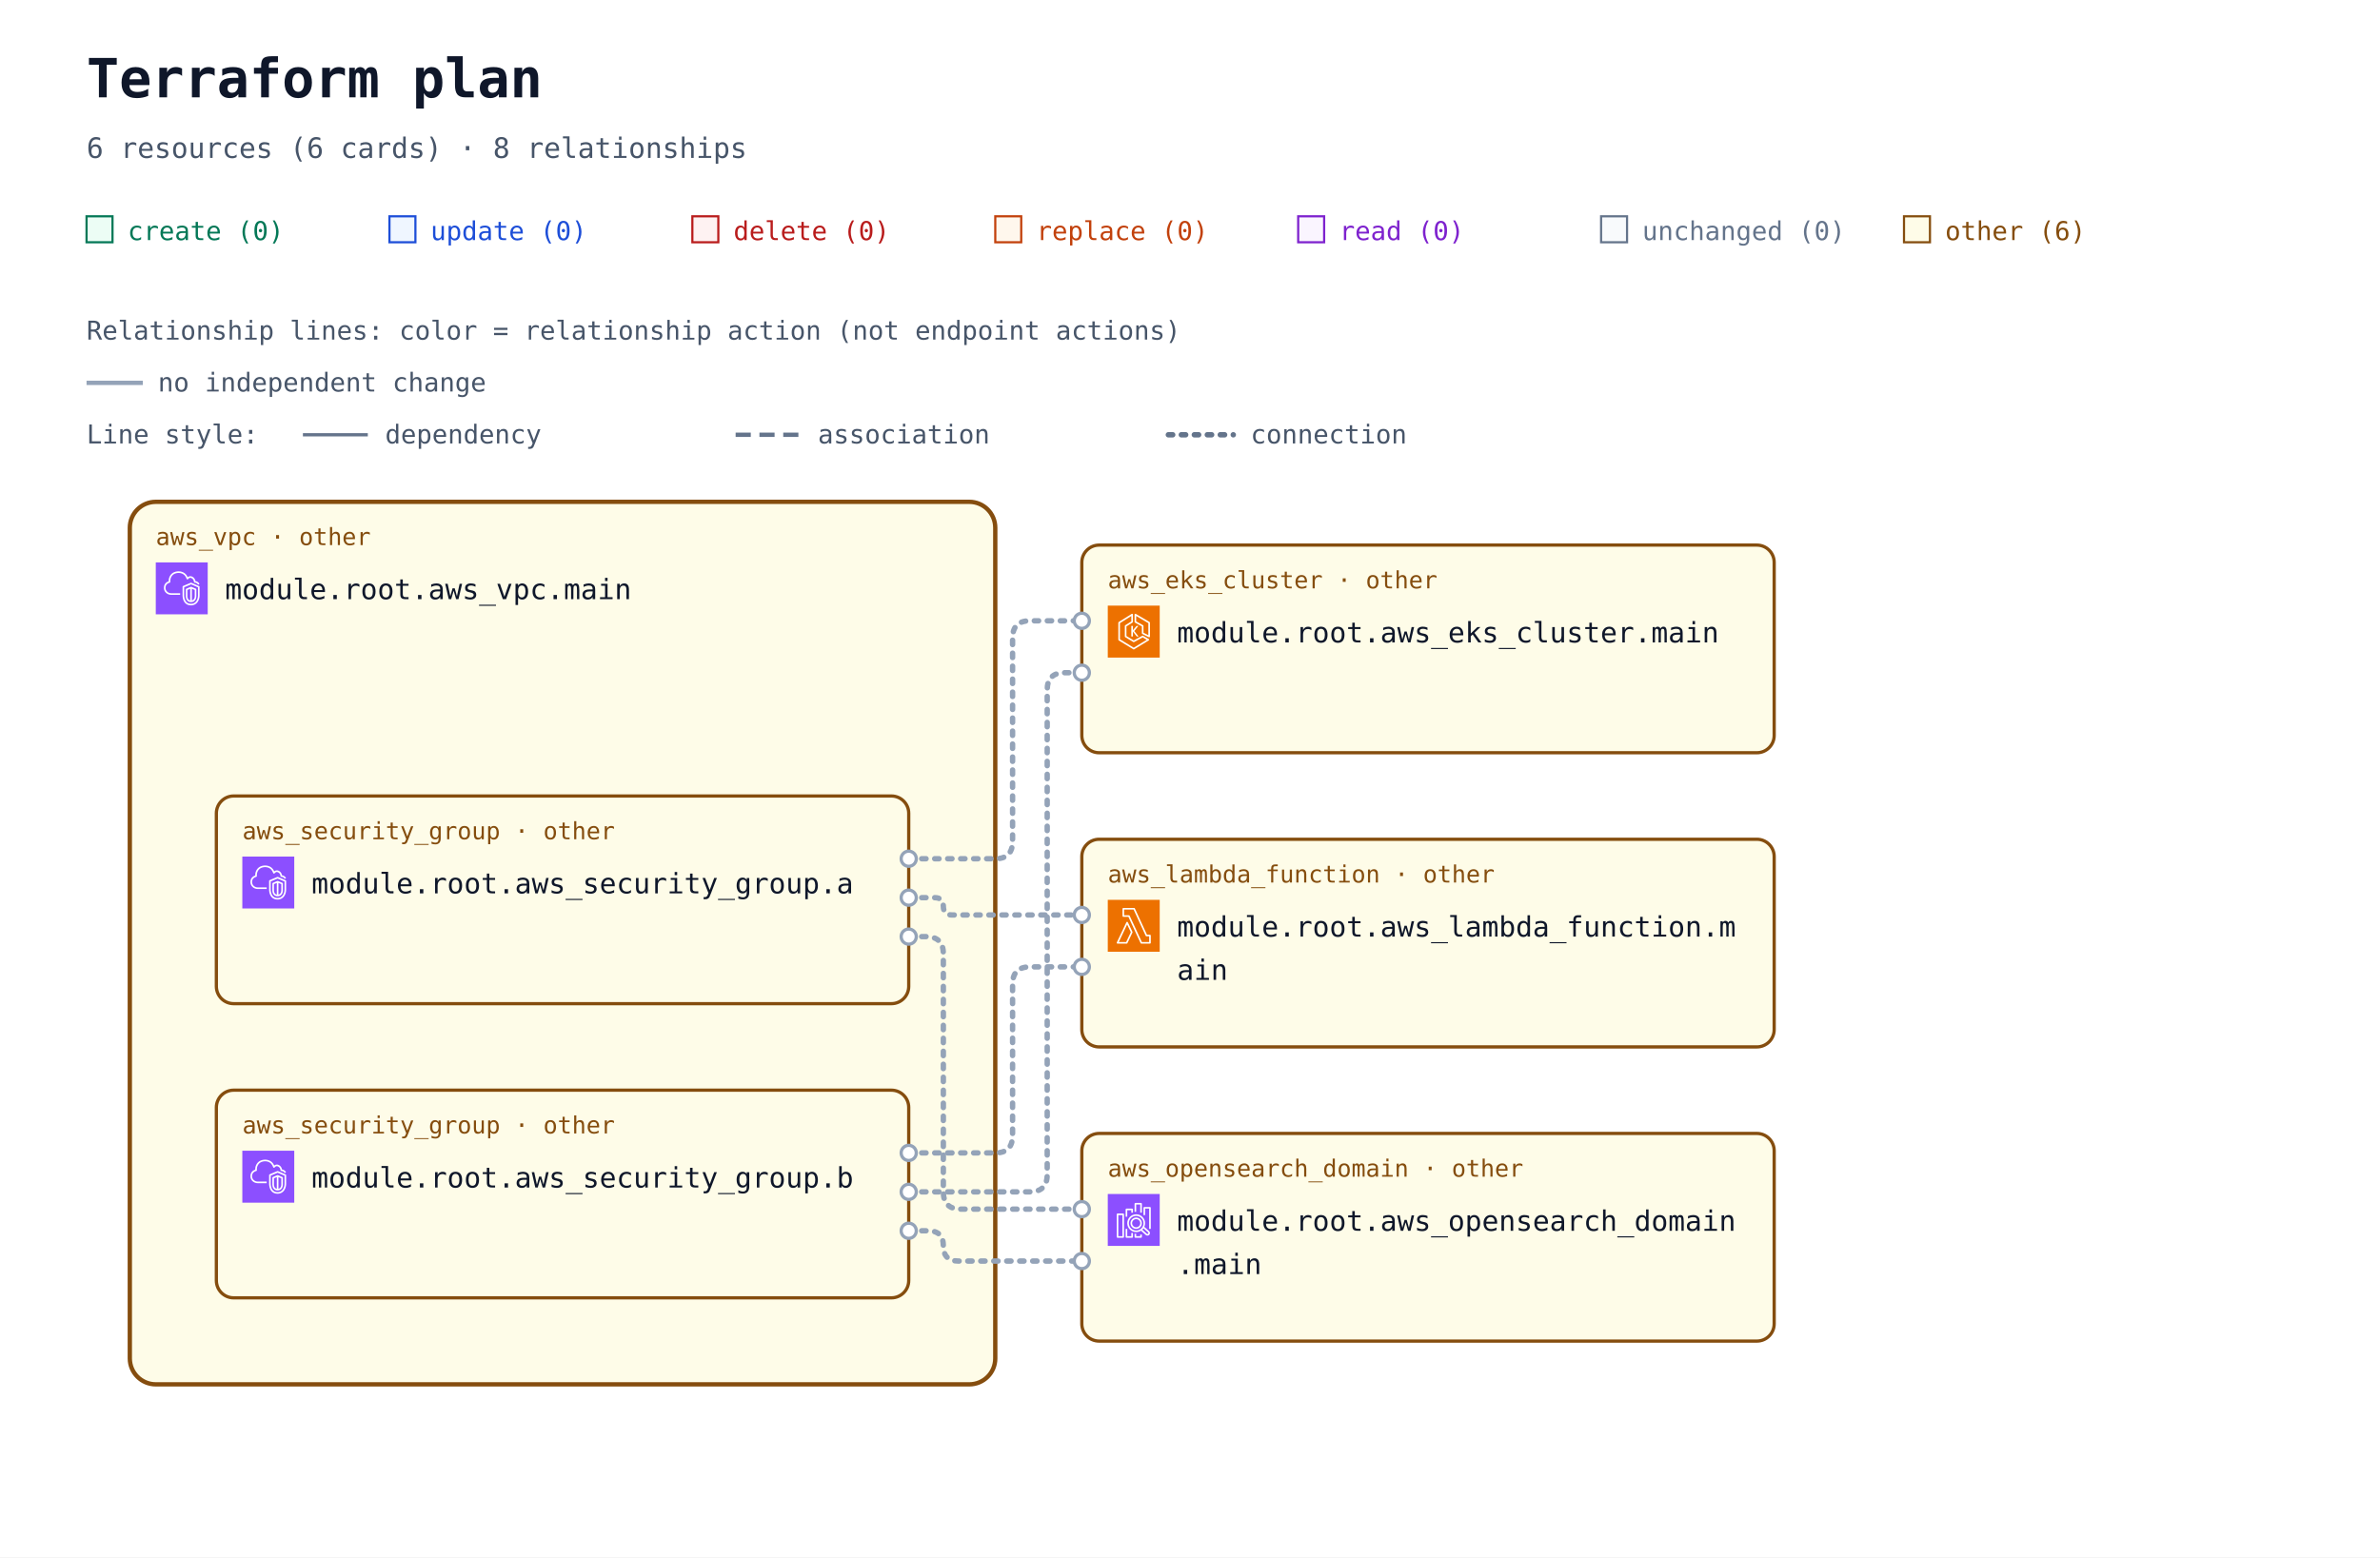
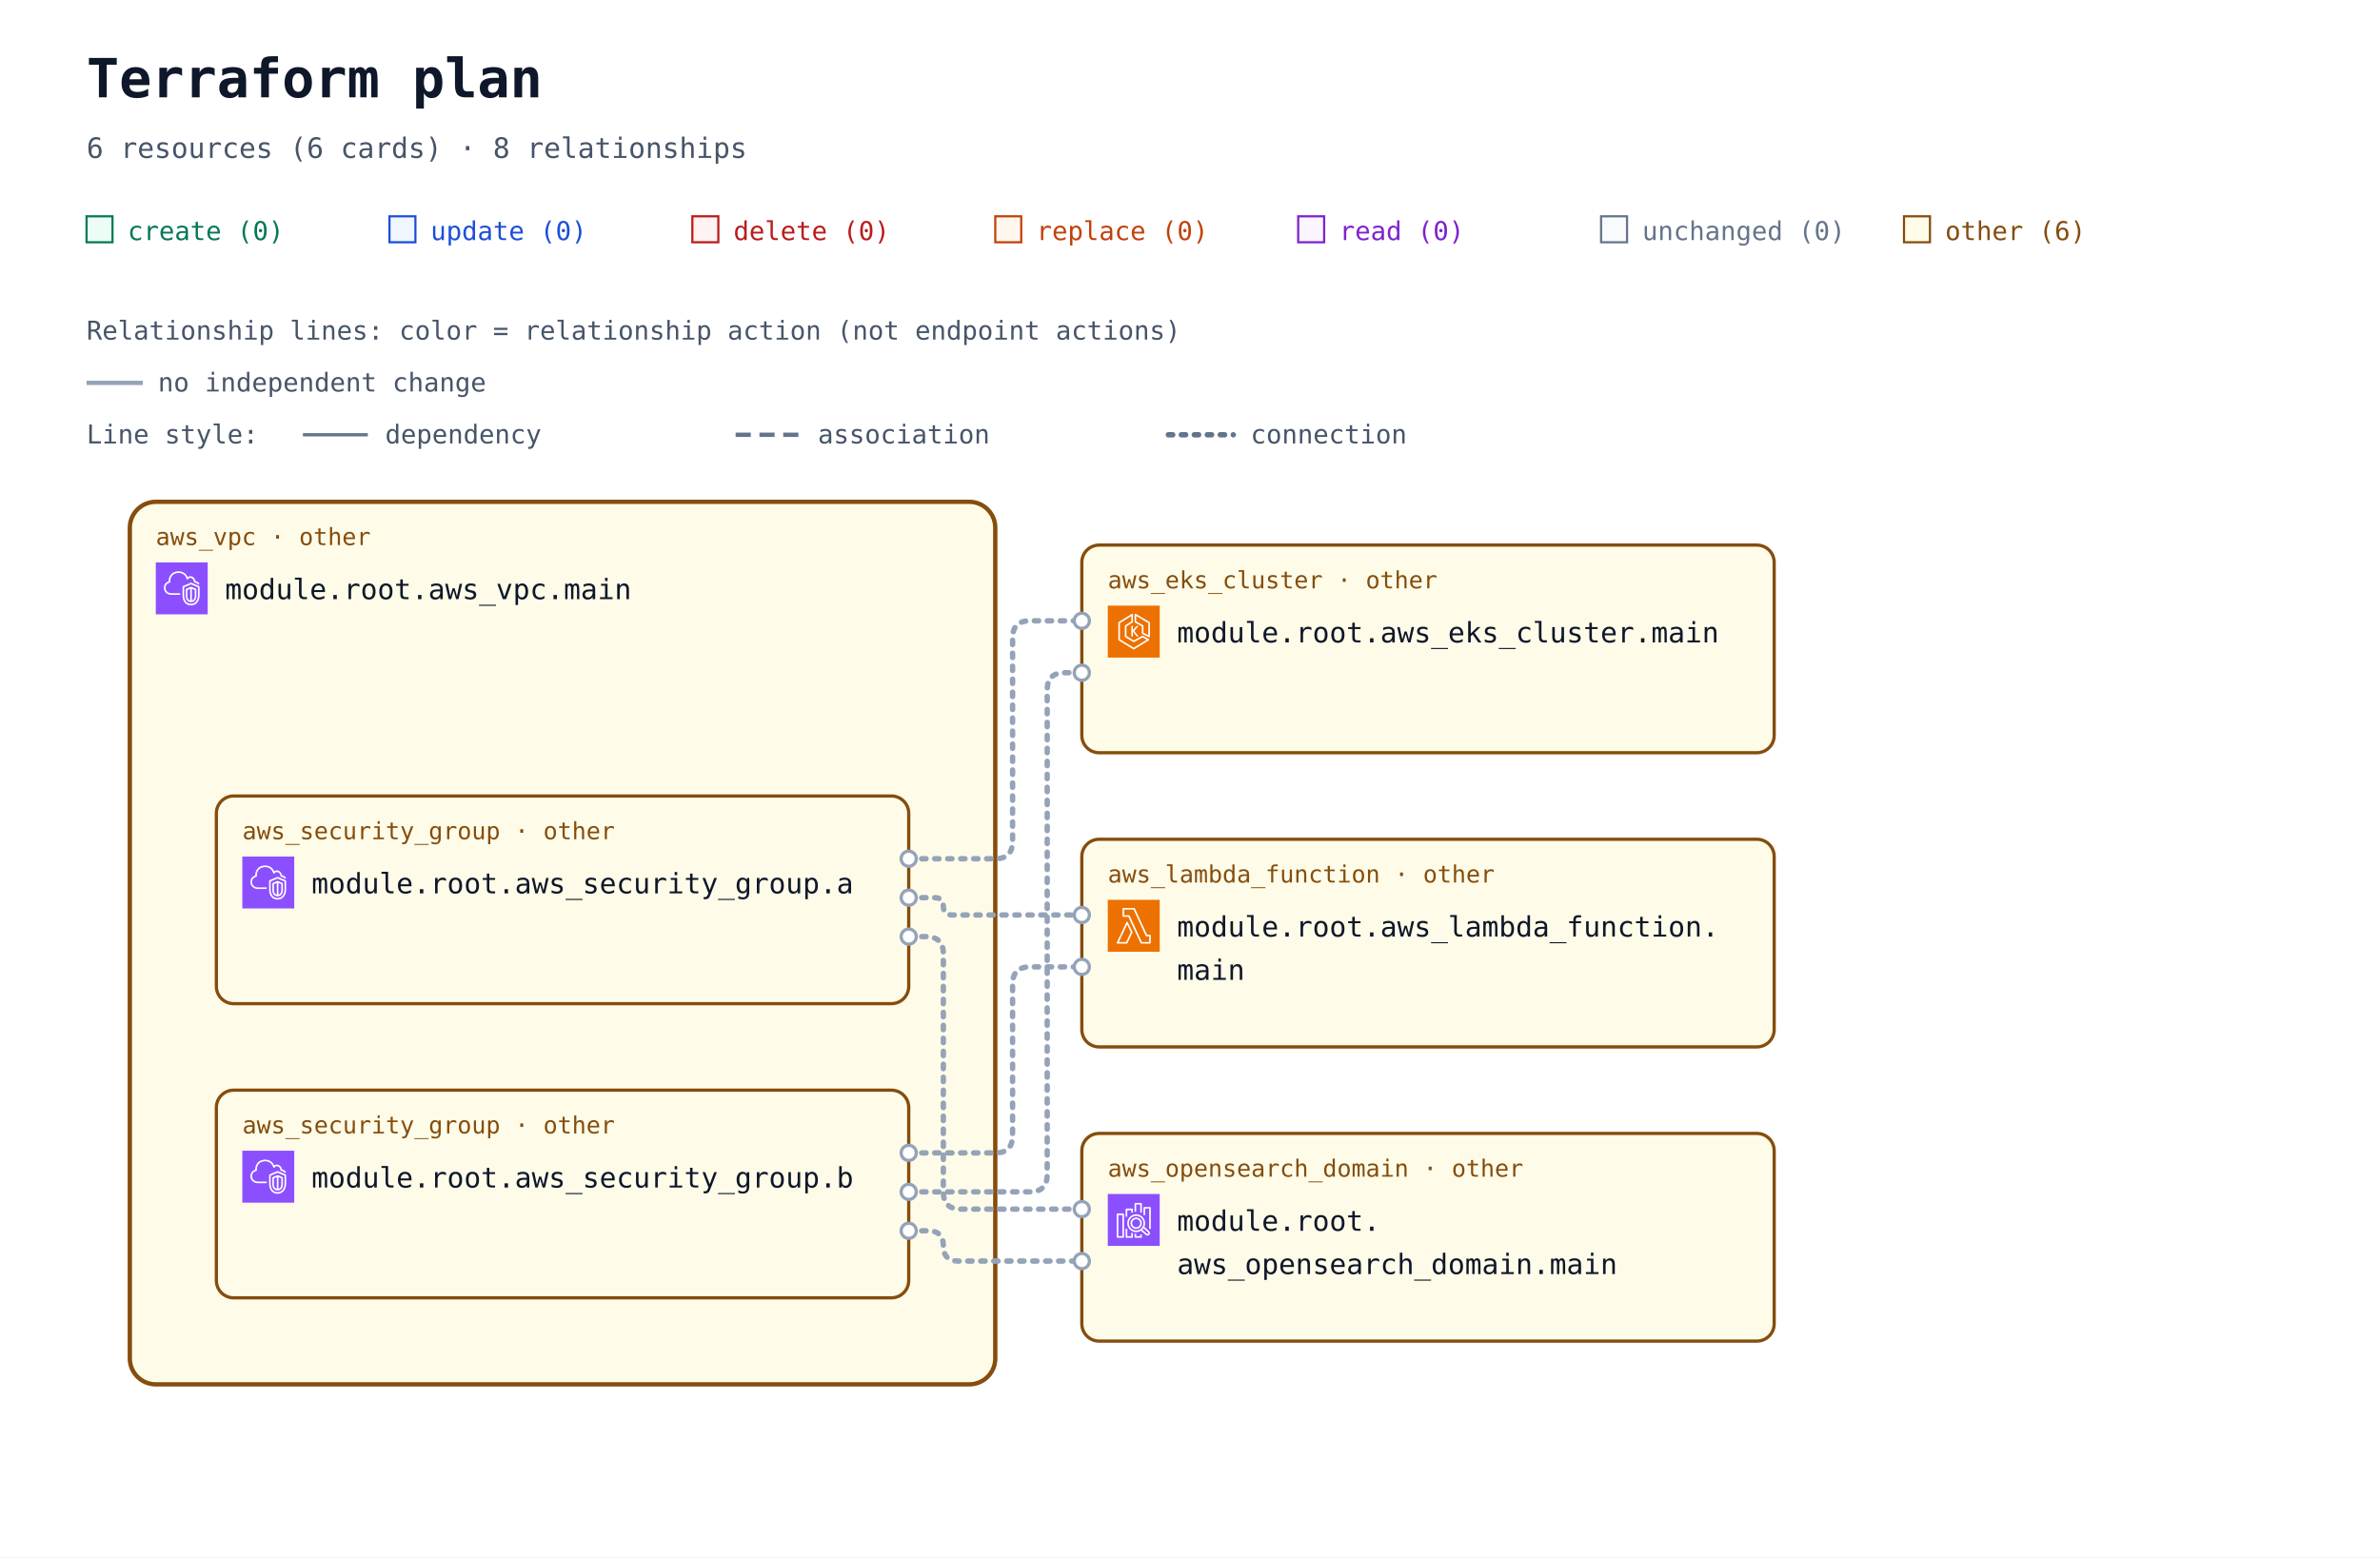
<svg xmlns="http://www.w3.org/2000/svg" width="1100" height="720" viewBox="0 0 1100 720" role="img" aria-labelledby="title description">
  <defs>
    <marker id="arrow" viewBox="0 0 10 10" refX="9" refY="5" markerWidth="7" markerHeight="7" markerUnits="userSpaceOnUse" orient="auto-start-reverse">
      <path d="M 0 0 L 10 5 L 0 10 z" fill="#94a3b8" />
    </marker>
    <symbol id="planorama-icon-aws-eks" viewBox="0 0 64 64">
      <g>
        <g id="planorama-icon-aws-eks-local-49636f6e2d4172636869746563747572652f34382f417263685f416d617a6f6e2d456c61737469632d4b756265726e657465732d536572766963655f3438" stroke="none" stroke-width="1" fill="none" fill-rule="evenodd">
          <g id="planorama-icon-aws-eks-local-49636f6e2d4172636869746563747572652d42472f34382f436f6d70757465" fill="#ED7100">
            <rect id="planorama-icon-aws-eks-local-52656374616e676c65" x="0" y="0" width="64" height="64" />
          </g>
          <path d="M37.708,25 L32.65,31.34 L37.967,38.021 L35.752,38.021 L31,32 L31,38 L29,38 L29,25 L31,25 L31,30.241 L35.463,25 L37.708,25 Z M50,36.382 L44,33.382 L44,25 C44,24.637 43.803,24.302 43.485,24.126 L35,19.412 L35,12.75 L50,21.572 L50,36.382 Z M51.507,20.138 L34.507,10.139 C34.199,9.958 33.815,9.955 33.504,10.133 C33.192,10.311 33,10.642 33,11.001 L33,20 C33,20.363 33.197,20.698 33.515,20.874 L42,25.588 L42,34 C42,34.379 42.214,34.725 42.553,34.895 L50.553,38.895 C50.694,38.965 50.847,39 51,39 C51.183,39 51.365,38.95 51.525,38.851 C51.82,38.668 52,38.347 52,38 L52,21 C52,20.646 51.812,20.318 51.507,20.138 L51.507,20.138 Z M32,51.828 L15,41.439 L15,21.554 L29,12.805 L29,19.446 L21.47,24.152 C21.178,24.335 21,24.655 21,25 L21,38 C21,38.351 21.185,38.677 21.485,38.857 L31.485,44.857 C31.789,45.04 32.167,45.048 32.479,44.878 L42.988,39.146 L48.035,42.029 L32,51.828 Z M50.496,41.132 L43.496,37.132 C43.194,36.959 42.825,36.956 42.521,37.122 L32.023,42.848 L23,37.434 L23,25.554 L30.53,20.848 C30.822,20.665 31,20.345 31,20 L31,11.001 C31,10.637 30.803,10.303 30.484,10.126 C30.168,9.949 29.778,9.96 29.47,10.153 L13.47,20.152 C13.178,20.335 13,20.655 13,21 L13,42 C13,42.348 13.182,42.671 13.479,42.854 L31.479,53.854 C31.639,53.951 31.819,54 32,54 C32.181,54 32.361,53.951 32.521,53.854 L50.521,42.854 C50.823,42.669 51.005,42.339 51,41.985 C50.995,41.632 50.803,41.307 50.496,41.132 L50.496,41.132 Z" id="planorama-icon-aws-eks-local-416d617a6f6e2d456c61737469632d4b756265726e657465732d536572766963655f49636f6e5f34385f5371756964" fill="#FFFFFF" />
        </g>
      </g>
    </symbol>
    <symbol id="planorama-icon-aws-lambda" viewBox="0 0 64 64">
      <g>
        <g id="planorama-icon-aws-lambda-local-49636f6e2d4172636869746563747572652f34382f417263685f4157532d4c616d6264615f3438" stroke="none" stroke-width="1" fill="none" fill-rule="evenodd">
          <g id="planorama-icon-aws-lambda-local-49636f6e2d4172636869746563747572652d42472f34382f436f6d70757465" fill="#ED7100">
            <rect id="planorama-icon-aws-lambda-local-52656374616e676c65" x="0" y="0" width="64" height="64" />
          </g>
          <path d="M22.679,52 L13.574,52 L23.838,30.41 L28.4,39.861 L22.679,52 Z M24.727,27.667 C24.561,27.321 24.212,27.103 23.831,27.103 L23.828,27.103 C23.445,27.104 23.097,27.325 22.932,27.672 L11.097,52.569 C10.95,52.879 10.971,53.243 11.154,53.534 C11.335,53.824 11.654,54 11.996,54 L23.31,54 C23.695,54 24.045,53.777 24.21,53.428 L30.404,40.284 C30.533,40.01 30.532,39.692 30.399,39.42 L24.727,27.667 Z M51.008,52 L41.986,52 L26.955,19.578 C26.791,19.226 26.439,19 26.052,19 L20.128,19 L20.135,12 L31.815,12 L46.775,44.42 C46.938,44.774 47.291,45 47.679,45 L51.008,45 L51.008,52 Z M52.004,43 L48.314,43 L33.354,10.58 C33.191,10.226 32.838,10 32.451,10 L19.14,10 C18.591,10 18.145,10.447 18.144,10.999 L18.136,19.999 C18.136,20.265 18.241,20.519 18.427,20.707 C18.614,20.895 18.867,21 19.131,21 L25.417,21 L40.448,53.422 C40.611,53.774 40.963,54 41.35,54 L52.004,54 C52.555,54 53,53.552 53,53 L53,44 C53,43.448 52.555,43 52.004,43 L52.004,43 Z" id="planorama-icon-aws-lambda-local-4157532d4c616d6264615f49636f6e5f34385f5371756964" fill="#FFFFFF" />
        </g>
      </g>
    </symbol>
    <symbol id="planorama-icon-aws-search" viewBox="0 0 64 64">
      <g>
        <g id="planorama-icon-aws-search-local-49636f6e2d4172636869746563747572652f34382f417263685f416d617a6f6e2d4f70656e5365617263682d536572766963655f3438" stroke="none" stroke-width="1" fill="none" fill-rule="evenodd">
          <g id="planorama-icon-aws-search-local-49636f6e2d4172636869746563747572652d42472f34382f416e616c7974696373" fill="#8C4FFF">
            <rect id="planorama-icon-aws-search-local-52656374616e676c65" x="0" y="0" width="64" height="64" />
          </g>
          <path d="M35,41 C32.243,41 30,38.757 30,36 C30,33.243 32.243,31 35,31 C37.757,31 40,33.243 40,36 C40,38.757 37.757,41 35,41 L35,41 Z M35,29 C31.141,29 28,32.14 28,36 C28,39.86 31.141,43 35,43 C38.859,43 42,39.86 42,36 C42,32.14 38.859,29 35,29 L35,29 Z M49.71,48.919 C49.291,49.384 48.569,49.42 48.106,49.004 L42.543,43.985 C43.093,43.466 43.591,42.894 44.024,42.271 L49.625,47.316 C50.089,47.736 50.127,48.457 49.71,48.919 L49.71,48.919 Z M26,36 C26,31.038 30.037,27 35,27 C39.963,27 44,31.038 44,36 C44,40.962 39.963,45 35,45 C30.037,45 26,40.962 26,36 L26,36 Z M45.033,40.488 C45.649,39.116 46,37.6 46,36 C46,29.935 41.065,25 35,25 C28.935,25 24,29.935 24,36 C24,42.065 28.935,47 35,47 C37.191,47 39.23,46.349 40.947,45.24 L46.769,50.491 C47.366,51.027 48.116,51.292 48.863,51.292 C49.722,51.292 50.577,50.943 51.196,50.259 C52.349,48.975 52.246,46.99 50.965,45.832 L45.033,40.488 Z M53,17 L53,43 L51,43 L51,18 L46,18 L46,26 L44,26 L44,17 C44,16.448 44.447,16 45,16 L52,16 C52.553,16 53,16.448 53,17 L53,17 Z M40,50 L42,50 L42,53 C42,53.552 41.553,54 41,54 L34,54 C33.447,54 33,53.552 33,53 L33,49 L35,49 L35,52 L40,52 L40,50 Z M35,22 L33,22 L33,12 C33,11.448 33.447,11 34,11 L41,11 C41.553,11 42,11.448 42,12 L42,23 L40,23 L40,13 L35,13 L35,22 Z M29,48 L31,48 L31,53 C31,53.552 30.553,54 30,54 L23,54 C22.447,54 22,53.552 22,53 L22,43 L24,43 L24,52 L29,52 L29,48 Z M24,28 L22,28 L22,19 C22,18.448 22.447,18 23,18 L30,18 C30.553,18 31,18.448 31,19 L31,23 L29,23 L29,20 L24,20 L24,28 Z M13,52 L18,52 L18,26 L13,26 L13,52 Z M19,24 L12,24 C11.447,24 11,24.448 11,25 L11,53 C11,53.552 11.447,54 12,54 L19,54 C19.553,54 20,53.552 20,53 L20,25 C20,24.448 19.553,24 19,24 L19,24 Z" id="planorama-icon-aws-search-local-416d617a6f6e2d4f70656e5365617263682d536572766963655f49636f6e5f34385f5371756964" fill="#FFFFFF" />
        </g>
      </g>
    </symbol>
    <symbol id="planorama-icon-aws-vpc" viewBox="0 0 64 64">
      <g>
        <g id="planorama-icon-aws-vpc-local-49636f6e2d4172636869746563747572652f34382f417263685f416d617a6f6e2d5669727475616c2d507269766174652d436c6f75645f3438" stroke="none" stroke-width="1" fill="none" fill-rule="evenodd">
          <g id="planorama-icon-aws-vpc-local-49636f6e2d4172636869746563747572652d42472f34382f4e6574776f726b696e672d436f6e74656e742d44656c6976657279" fill="#8C4FFF">
            <rect id="planorama-icon-aws-vpc-local-52656374616e676c65" x="0" y="0" width="64" height="64" />
          </g>
          <path d="M48,33.977 L44.499,32.508 L44.499,46.878 C47.906,46.147 47.998,42.181 48,41.995 L48,33.977 Z M42.499,46.923 L42.499,32.508 L39,33.977 L39,42.004 C39.008,42.466 39.183,46.339 42.499,46.923 L42.499,46.923 Z M43.112,30.082 C43.358,29.977 43.638,29.978 43.886,30.081 L49.387,32.39 C49.759,32.546 50,32.909 50,33.312 L50,42.004 C49.978,44.431 48.562,49.004 43.37,49.004 C38.393,49.004 37.026,44.432 37,42.015 L37,33.312 C37,32.909 37.241,32.546 37.613,32.39 L43.112,30.082 Z M52,30.792 L43.492,27.092 L35,30.668 L35,41.025 C34.999,41.09 34.963,46.009 37.807,48.894 C39.187,50.294 41.059,51.004 43.37,51.004 C51.808,51.004 51.996,41.425 52,41.018 L52,30.792 Z M54,30.136 L54,41.025 C53.973,45.173 51.716,53.004 43.37,53.004 C40.498,53.004 38.145,52.09 36.373,50.288 C32.941,46.797 32.996,41.243 33,41.008 L33,30.004 C33,29.602 33.241,29.238 33.612,29.082 L43.111,25.082 C43.363,24.976 43.647,24.978 43.897,25.087 L53.398,29.219 C53.764,29.378 54,29.738 54,30.136 L54,30.136 Z M19,38.004 L30,38.004 L30,40.004 L19,40.004 C14.216,40.004 10.271,36.483 10.02,31.988 C10.002,31.813 10,31.599 10,31.385 C10,26.086 13.654,24.038 15.919,23.278 C15.902,23.063 15.891,22.843 15.891,22.626 C15.891,18.039 18.658,13.701 22.621,12.079 C27.58,10.049 33.235,10.937 36.695,14.285 C37.718,15.282 38.604,16.596 39.343,18.206 C40.299,17.422 41.392,17.004 42.523,17.004 C45.234,17.004 48.281,19.296 48.9,23.062 C51.069,23.344 52.936,24.639 53.896,26.582 L52.104,27.469 C51.34,25.925 49.806,25.004 48,25.004 C47.471,25.004 47.033,24.591 47.002,24.063 C46.807,20.762 44.275,19.004 42.523,19.004 C41.55,19.004 40.582,19.574 39.797,20.608 C39.575,20.899 39.215,21.048 38.852,20.993 C38.49,20.938 38.187,20.691 38.062,20.348 C37.327,18.346 36.398,16.789 35.302,15.72 C32.406,12.917 27.615,12.196 23.379,13.93 C19.775,15.405 17.891,19.421 17.891,22.626 C17.891,23.026 17.947,23.503 17.993,23.886 C18.053,24.386 17.73,24.853 17.24,24.975 C15.283,25.459 12,26.937 12,31.385 C12,31.535 11.998,31.685 12.013,31.836 C12.209,35.312 15.276,38.004 19,38.004 L19,38.004 Z" id="planorama-icon-aws-vpc-local-416d617a6f6e2d5669727475616c2d507269766174652d436c6f75645f49636f6e5f34385f5371756964" fill="#FFFFFF" />
        </g>
      </g>
    </symbol>
  </defs>
  <rect width="100%" height="100%" fill="#ffffff" />
  <g font-family="ui-monospace, SFMono-Regular, Consolas, monospace">
    <text x="40" y="45" font-size="25" font-weight="700" fill="#0f172a">Terraform plan</text>
    <text x="40" y="73" font-size="13" fill="#475569">6 resources (6 cards) · 8 relationships</text>
    <rect x="40" y="100" width="12" height="12" fill="#ecfdf5" stroke="#047857" />
    <text x="59" y="111" font-size="12" fill="#047857">create (0)</text>
    <rect x="180" y="100" width="12" height="12" fill="#eff6ff" stroke="#1d4ed8" />
    <text x="199" y="111" font-size="12" fill="#1d4ed8">update (0)</text>
    <rect x="320" y="100" width="12" height="12" fill="#fef2f2" stroke="#b91c1c" />
    <text x="339" y="111" font-size="12" fill="#b91c1c">delete (0)</text>
    <rect x="460" y="100" width="12" height="12" fill="#fff7ed" stroke="#c2410c" />
    <text x="479" y="111" font-size="12" fill="#c2410c">replace (0)</text>
    <rect x="600" y="100" width="12" height="12" fill="#faf5ff" stroke="#7e22ce" />
    <text x="619" y="111" font-size="12" fill="#7e22ce">read (0)</text>
    <rect x="740" y="100" width="12" height="12" fill="#f8fafc" stroke="#64748b" />
    <text x="759" y="111" font-size="12" fill="#64748b">unchanged (0)</text>
    <rect x="880" y="100" width="12" height="12" fill="#fefce8" stroke="#854d0e" />
    <text x="899" y="111" font-size="12" fill="#854d0e">other (6)</text>
    <g id="relationship-legend" font-size="12" fill="#475569">
      <text x="40" y="157">Relationship lines: color = relationship action (not endpoint actions)</text>
      <path d="M 40 177 H 66" stroke="#94a3b8" stroke-width="2" />
      <text x="73" y="181">no independent change</text>
      <text x="40" y="205">Line style:</text>
      <path d="M 140 201 H 170" stroke="#64748b" stroke-width="1.5" />
      <text x="178" y="205">dependency</text>
      <path d="M 340 201 H 370" stroke="#64748b" stroke-width="2" stroke-dasharray="7 4" />
      <text x="378" y="205">association</text>
      <path d="M 540 201 H 570" stroke="#64748b" stroke-width="2.5" stroke-dasharray="2 4" stroke-linecap="round" />
      <text x="578" y="205">connection</text>
    </g>
    <g transform="translate(0 72)">
      <g data-architecture="true" transform="translate(0 0)">
        <g data-container="resource-6177735f7670632e6d61696e-current">
          <rect x="60" y="160" width="400" height="408" rx="12" fill="#fefce8" stroke="#854d0e" stroke-width="2" data-mode="managed" />
        </g>
        <path d="M 420 325 L 460 325 Q 468 325 468 317 L 468 223 Q 468 215 476 215 L 500 215 " data-edge-kind="connection" data-directionality="undirected" data-source="resource-6177735f73656375726974795f67726f75702e61-current" data-target="resource-6177735f656b735f636c75737465722e6d61696e-current" fill="none" stroke="#94a3b8" stroke-width="2.5" stroke-dasharray="2 4" stroke-linecap="round" stroke-linejoin="round" />
        <path d="M 420 343 L 432 343 Q 436 343 436 347 L 436 347 Q 436 351 440 351 L 500 351 " data-edge-kind="connection" data-directionality="undirected" data-source="resource-6177735f73656375726974795f67726f75702e61-current" data-target="resource-6177735f6c616d6264615f66756e6374696f6e2e6d61696e-current" fill="none" stroke="#94a3b8" stroke-width="2.5" stroke-dasharray="2 4" stroke-linecap="round" stroke-linejoin="round" />
        <path d="M 420 361 L 428 361 Q 436 361 436 369 L 436 479 Q 436 487 444 487 L 500 487 " data-edge-kind="connection" data-directionality="undirected" data-source="resource-6177735f73656375726974795f67726f75702e61-current" data-target="resource-6177735f6f70656e7365617263685f646f6d61696e2e6d61696e-current" fill="none" stroke="#94a3b8" stroke-width="2.5" stroke-dasharray="2 4" stroke-linecap="round" stroke-linejoin="round" />
        <path d="M 420 479 L 476 479 Q 484 479 484 471 L 484 247 Q 484 239 492 239 L 500 239 " data-edge-kind="connection" data-directionality="undirected" data-source="resource-6177735f73656375726974795f67726f75702e62-current" data-target="resource-6177735f656b735f636c75737465722e6d61696e-current" fill="none" stroke="#94a3b8" stroke-width="2.5" stroke-dasharray="2 4" stroke-linecap="round" stroke-linejoin="round" />
        <path d="M 420 461 L 460 461 Q 468 461 468 453 L 468 383 Q 468 375 476 375 L 500 375 " data-edge-kind="connection" data-directionality="undirected" data-source="resource-6177735f73656375726974795f67726f75702e62-current" data-target="resource-6177735f6c616d6264615f66756e6374696f6e2e6d61696e-current" fill="none" stroke="#94a3b8" stroke-width="2.5" stroke-dasharray="2 4" stroke-linecap="round" stroke-linejoin="round" />
        <path d="M 420 497 L 429 497 Q 436 497 436 504 L 436 504 Q 436 511 443 511 L 500 511 " data-edge-kind="connection" data-directionality="undirected" data-source="resource-6177735f73656375726974795f67726f75702e62-current" data-target="resource-6177735f6f70656e7365617263685f646f6d61696e2e6d61696e-current" fill="none" stroke="#94a3b8" stroke-width="2.5" stroke-dasharray="2 4" stroke-linecap="round" stroke-linejoin="round" />
        <g data-edge-kind="containment" data-source="resource-6177735f7670632e6d61696e-current" data-target="resource-6177735f73656375726974795f67726f75702e61-current" />
        <g data-edge-kind="containment" data-source="resource-6177735f7670632e6d61696e-current" data-target="resource-6177735f73656375726974795f67726f75702e62-current" />
        <g id="resource-6177735f656b735f636c75737465722e6d61696e-current" data-architecture-id="terraform:6177735f656b735f636c75737465722e6d61696e-current" data-qualified-address="module.root.aws_eks_cluster.main" data-terraform-address="aws_eks_cluster.main">
          <rect x="500" y="180" width="320" height="96" rx="8" fill="#fefce8" stroke="#854d0e" stroke-width="1.5" data-mode="managed" />
          <text x="512" y="200" font-size="11" fill="#854d0e">aws_eks_cluster · other</text>
          <use href="#planorama-icon-aws-eks" x="512" y="208" width="24" height="24" aria-hidden="true" />
-           <text x="544" y="225" font-size="13" fill="#0f172a">module.root.aws_eks_cluster.main</text>
+           <text x="544" y="225" font-size="13" fill="#0f172a" xml:space="preserve">module.root.aws_eks_cluster.main</text>
          <text x="512" y="264" font-size="10" fill="#64748b" data-role="controller" />
        </g>
        <g id="resource-6177735f6c616d6264615f66756e6374696f6e2e6d61696e-current" data-architecture-id="terraform:6177735f6c616d6264615f66756e6374696f6e2e6d61696e-current" data-qualified-address="module.root.aws_lambda_function.main" data-terraform-address="aws_lambda_function.main">
          <rect x="500" y="316" width="320" height="96" rx="8" fill="#fefce8" stroke="#854d0e" stroke-width="1.5" data-mode="managed" />
          <text x="512" y="336" font-size="11" fill="#854d0e">aws_lambda_function · other</text>
          <use href="#planorama-icon-aws-lambda" x="512" y="344" width="24" height="24" aria-hidden="true" />
-           <text x="544" y="361" font-size="13" fill="#0f172a">module.root.aws_lambda_function.m</text>
-           <text x="544" y="381" font-size="13" fill="#0f172a">ain</text>
+           <text x="544" y="361" font-size="13" fill="#0f172a" xml:space="preserve">module.root.aws_lambda_function.</text>
+           <text x="544" y="381" font-size="13" fill="#0f172a" xml:space="preserve">main</text>
          <text x="512" y="400" font-size="10" fill="#64748b" />
        </g>
        <g id="resource-6177735f6f70656e7365617263685f646f6d61696e2e6d61696e-current" data-architecture-id="terraform:6177735f6f70656e7365617263685f646f6d61696e2e6d61696e-current" data-qualified-address="module.root.aws_opensearch_domain.main" data-terraform-address="aws_opensearch_domain.main">
          <rect x="500" y="452" width="320" height="96" rx="8" fill="#fefce8" stroke="#854d0e" stroke-width="1.5" data-mode="managed" />
          <text x="512" y="472" font-size="11" fill="#854d0e">aws_opensearch_domain · other</text>
          <use href="#planorama-icon-aws-search" x="512" y="480" width="24" height="24" aria-hidden="true" />
-           <text x="544" y="497" font-size="13" fill="#0f172a">module.root.aws_opensearch_domain</text>
-           <text x="544" y="517" font-size="13" fill="#0f172a">.main</text>
+           <text x="544" y="497" font-size="13" fill="#0f172a" xml:space="preserve">module.root.</text>
+           <text x="544" y="517" font-size="13" fill="#0f172a" xml:space="preserve">aws_opensearch_domain.main</text>
          <text x="512" y="536" font-size="10" fill="#64748b" />
        </g>
        <g id="resource-6177735f73656375726974795f67726f75702e61-current" data-architecture-id="terraform:6177735f73656375726974795f67726f75702e61-current" data-qualified-address="module.root.aws_security_group.a" data-terraform-address="aws_security_group.a">
          <rect x="100" y="296" width="320" height="96" rx="8" fill="#fefce8" stroke="#854d0e" stroke-width="1.5" data-mode="managed" />
          <text x="112" y="316" font-size="11" fill="#854d0e">aws_security_group · other</text>
          <use href="#planorama-icon-aws-vpc" x="112" y="324" width="24" height="24" aria-hidden="true" />
-           <text x="144" y="341" font-size="13" fill="#0f172a">module.root.aws_security_group.a</text>
+           <text x="144" y="341" font-size="13" fill="#0f172a" xml:space="preserve">module.root.aws_security_group.a</text>
          <text x="112" y="380" font-size="10" fill="#64748b" data-role="policy" />
        </g>
        <g id="resource-6177735f73656375726974795f67726f75702e62-current" data-architecture-id="terraform:6177735f73656375726974795f67726f75702e62-current" data-qualified-address="module.root.aws_security_group.b" data-terraform-address="aws_security_group.b">
          <rect x="100" y="432" width="320" height="96" rx="8" fill="#fefce8" stroke="#854d0e" stroke-width="1.5" data-mode="managed" />
          <text x="112" y="452" font-size="11" fill="#854d0e">aws_security_group · other</text>
          <use href="#planorama-icon-aws-vpc" x="112" y="460" width="24" height="24" aria-hidden="true" />
-           <text x="144" y="477" font-size="13" fill="#0f172a">module.root.aws_security_group.b</text>
+           <text x="144" y="477" font-size="13" fill="#0f172a" xml:space="preserve">module.root.aws_security_group.b</text>
          <text x="112" y="516" font-size="10" fill="#64748b" data-role="policy" />
        </g>
        <g id="resource-6177735f7670632e6d61696e-current" data-architecture-id="terraform:6177735f7670632e6d61696e-current" data-qualified-address="module.root.aws_vpc.main" data-terraform-address="aws_vpc.main">
          <text x="72" y="180" font-size="11" fill="#854d0e">aws_vpc · other</text>
          <use href="#planorama-icon-aws-vpc" x="72" y="188" width="24" height="24" aria-hidden="true" />
-           <text x="104" y="205" font-size="13" fill="#0f172a">module.root.aws_vpc.main</text>
+           <text x="104" y="205" font-size="13" fill="#0f172a" xml:space="preserve">module.root.aws_vpc.main</text>
          <text x="72" y="244" font-size="10" fill="#64748b" />
        </g>
        <g data-endpoints="true" data-source="resource-6177735f73656375726974795f67726f75702e61-current" data-target="resource-6177735f656b735f636c75737465722e6d61696e-current" aria-hidden="true">
          <circle data-endpoint="source" cx="420" cy="325" r="3.5" fill="#ffffff" stroke="#94a3b8" stroke-width="1.5" />
          <circle data-endpoint="target" cx="500" cy="215" r="3.5" fill="#ffffff" stroke="#94a3b8" stroke-width="1.5" />
        </g>
        <g data-endpoints="true" data-source="resource-6177735f73656375726974795f67726f75702e61-current" data-target="resource-6177735f6c616d6264615f66756e6374696f6e2e6d61696e-current" aria-hidden="true">
          <circle data-endpoint="source" cx="420" cy="343" r="3.5" fill="#ffffff" stroke="#94a3b8" stroke-width="1.5" />
          <circle data-endpoint="target" cx="500" cy="351" r="3.5" fill="#ffffff" stroke="#94a3b8" stroke-width="1.5" />
        </g>
        <g data-endpoints="true" data-source="resource-6177735f73656375726974795f67726f75702e61-current" data-target="resource-6177735f6f70656e7365617263685f646f6d61696e2e6d61696e-current" aria-hidden="true">
          <circle data-endpoint="source" cx="420" cy="361" r="3.5" fill="#ffffff" stroke="#94a3b8" stroke-width="1.5" />
          <circle data-endpoint="target" cx="500" cy="487" r="3.5" fill="#ffffff" stroke="#94a3b8" stroke-width="1.5" />
        </g>
        <g data-endpoints="true" data-source="resource-6177735f73656375726974795f67726f75702e62-current" data-target="resource-6177735f656b735f636c75737465722e6d61696e-current" aria-hidden="true">
          <circle data-endpoint="source" cx="420" cy="479" r="3.5" fill="#ffffff" stroke="#94a3b8" stroke-width="1.5" />
          <circle data-endpoint="target" cx="500" cy="239" r="3.5" fill="#ffffff" stroke="#94a3b8" stroke-width="1.5" />
        </g>
        <g data-endpoints="true" data-source="resource-6177735f73656375726974795f67726f75702e62-current" data-target="resource-6177735f6c616d6264615f66756e6374696f6e2e6d61696e-current" aria-hidden="true">
          <circle data-endpoint="source" cx="420" cy="461" r="3.5" fill="#ffffff" stroke="#94a3b8" stroke-width="1.5" />
          <circle data-endpoint="target" cx="500" cy="375" r="3.5" fill="#ffffff" stroke="#94a3b8" stroke-width="1.5" />
        </g>
        <g data-endpoints="true" data-source="resource-6177735f73656375726974795f67726f75702e62-current" data-target="resource-6177735f6f70656e7365617263685f646f6d61696e2e6d61696e-current" aria-hidden="true">
          <circle data-endpoint="source" cx="420" cy="497" r="3.5" fill="#ffffff" stroke="#94a3b8" stroke-width="1.5" />
          <circle data-endpoint="target" cx="500" cy="511" r="3.5" fill="#ffffff" stroke="#94a3b8" stroke-width="1.5" />
        </g>
      </g>
    </g>
  </g>
</svg>
